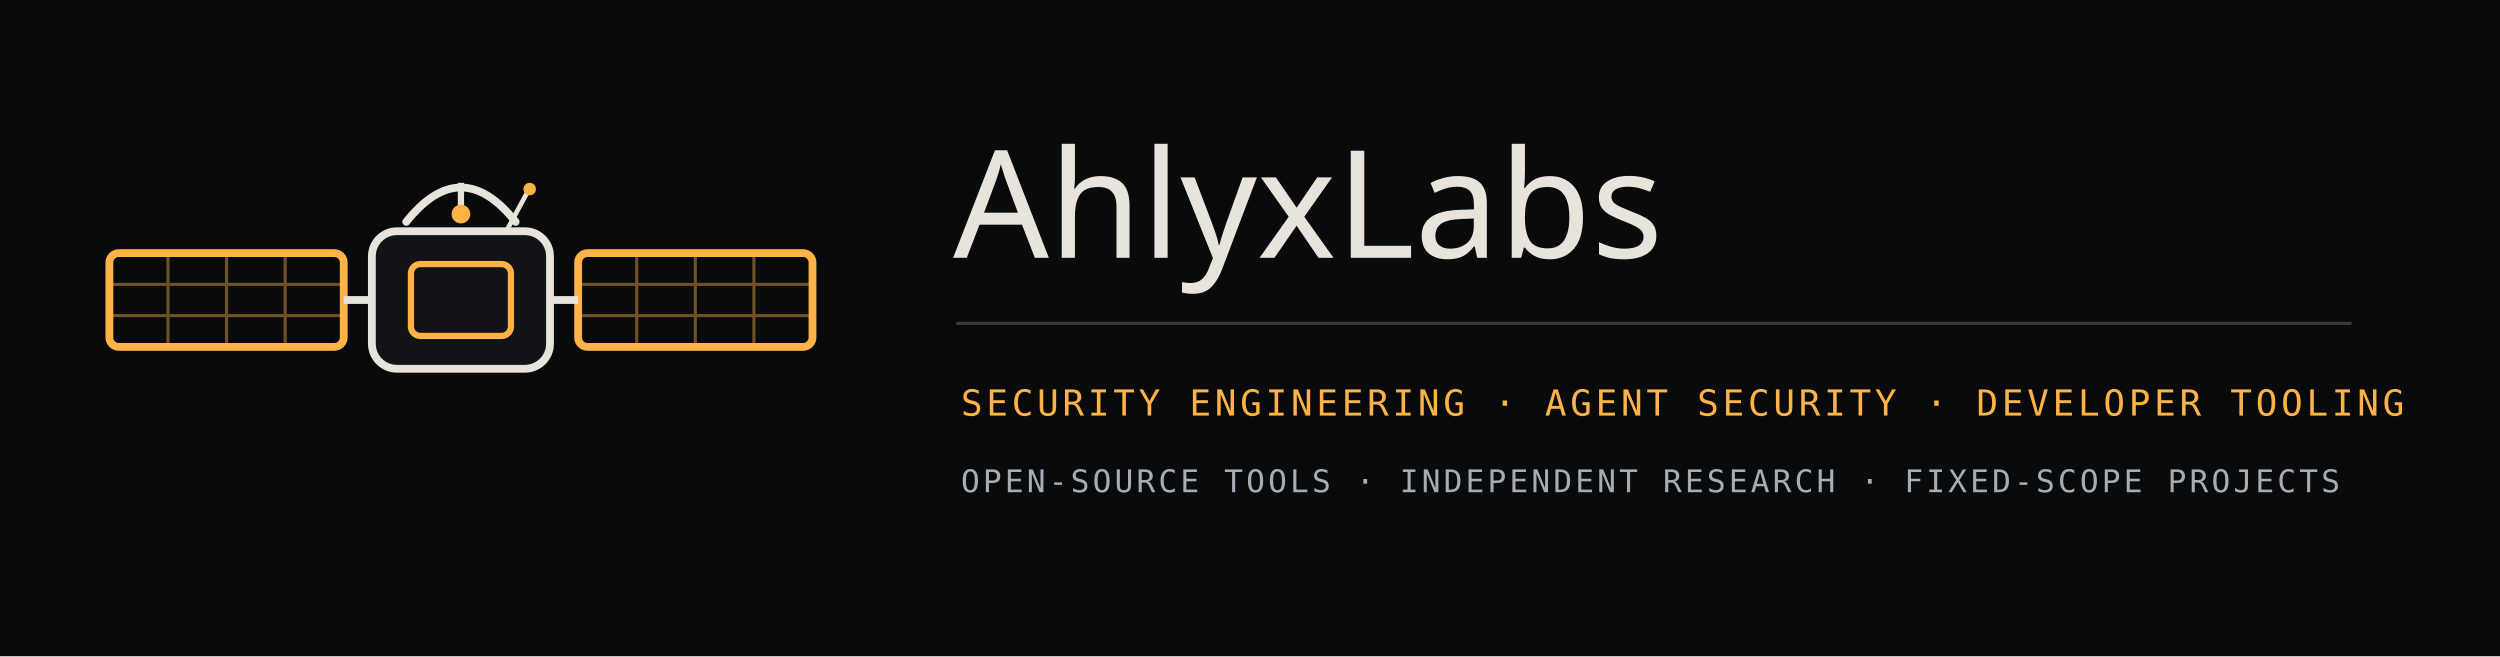
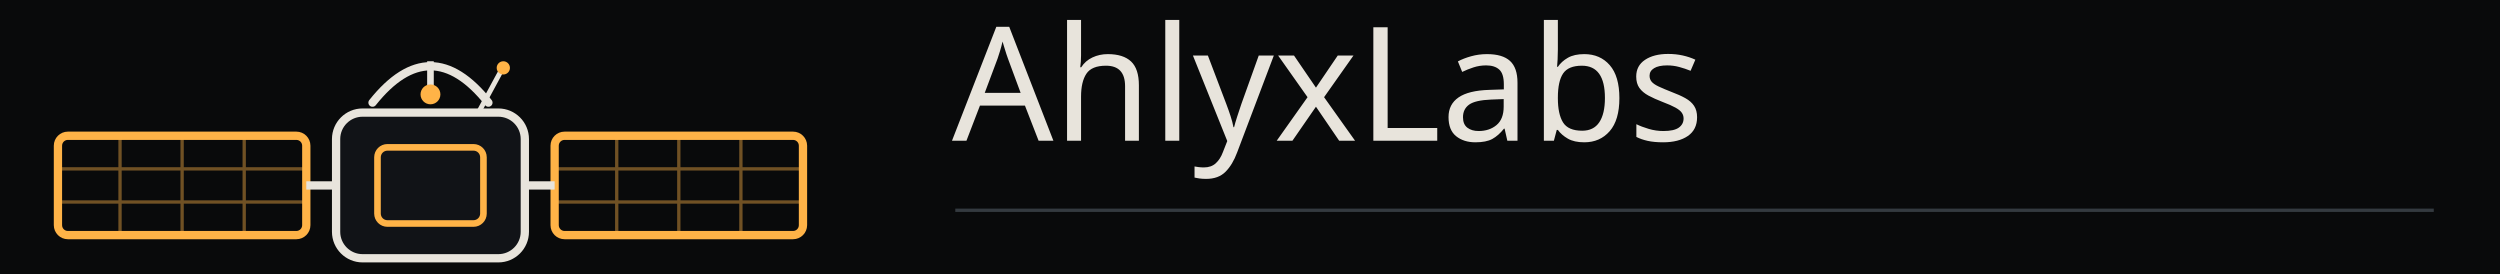
- <svg xmlns="http://www.w3.org/2000/svg" viewBox="0 0 1600 420" role="img" aria-labelledby="title desc">
+ <svg xmlns="http://www.w3.org/2000/svg" viewBox="35 80 1510 165" role="img" aria-labelledby="title desc">
  <style>
    .brand{font-family:"Audiowide","Orbitron","Eurostile","Arial Black",sans-serif;font-weight:400}
    .meta{font-family:"IBM Plex Mono","JetBrains Mono","Cascadia Mono",Consolas,monospace}
  </style>
  <rect width="1600" height="420" fill="#090A0B" />
  <g transform="translate(70,60)">
    <g stroke="#FFB347" fill="none" stroke-linejoin="round">
      <rect x="0" y="102" width="150" height="60" rx="6" stroke-width="5" />
      <rect x="300" y="102" width="150" height="60" rx="6" stroke-width="5" />
      <g stroke-width="2" opacity=".42">
        <line x1="37.5" y1="102" x2="37.5" y2="162" />
        <line x1="75" y1="102" x2="75" y2="162" />
        <line x1="112.5" y1="102" x2="112.5" y2="162" />
        <line x1="337.5" y1="102" x2="337.5" y2="162" />
        <line x1="375" y1="102" x2="375" y2="162" />
        <line x1="412.5" y1="102" x2="412.5" y2="162" />
        <line x1="0" y1="122" x2="150" y2="122" />
        <line x1="0" y1="142" x2="150" y2="142" />
        <line x1="300" y1="122" x2="450" y2="122" />
        <line x1="300" y1="142" x2="450" y2="142" />
      </g>
    </g>
    <line x1="150" y1="132" x2="168" y2="132" stroke="#E8E4DC" stroke-width="5" />
    <line x1="282" y1="132" x2="300" y2="132" stroke="#E8E4DC" stroke-width="5" />
    <rect x="168" y="88" width="114" height="88" rx="16" fill="#111317" stroke="#E8E4DC" stroke-width="5" />
    <rect x="193" y="109" width="64" height="46" rx="6" fill="none" stroke="#FFB347" stroke-width="4" />
    <path d="M 190 82 Q 225 38 260 82" fill="none" stroke="#E8E4DC" stroke-width="5" stroke-linecap="round" />
    <line x1="225" y1="82" x2="225" y2="57" stroke="#E8E4DC" stroke-width="4" />
    <circle cx="225" cy="77" r="6" fill="#FFB347" />
    <line x1="254" y1="88" x2="267" y2="64" stroke="#E8E4DC" stroke-width="3" stroke-linecap="round" />
    <circle cx="269" cy="61" r="4" fill="#FFB347" />
  </g>
  <text x="610" y="165" class="brand" font-size="96" fill="#E8E4DC">AhlyxLabs</text>
  <line x1="612" y1="207" x2="1505" y2="207" stroke="#343A40" stroke-width="2" />
  <text x="615" y="266" class="meta" font-size="23" letter-spacing="2.4" textLength="790" lengthAdjust="spacingAndGlyphs" fill="#FFB347">SECURITY ENGINEERING · AGENT SECURITY · DEVELOPER TOOLING</text>
  <text x="615" y="315" class="meta" font-size="20" letter-spacing="2" textLength="690" lengthAdjust="spacingAndGlyphs" fill="#A6ACB3">OPEN-SOURCE TOOLS · INDEPENDENT RESEARCH · FIXED-SCOPE PROJECTS</text>
</svg>
